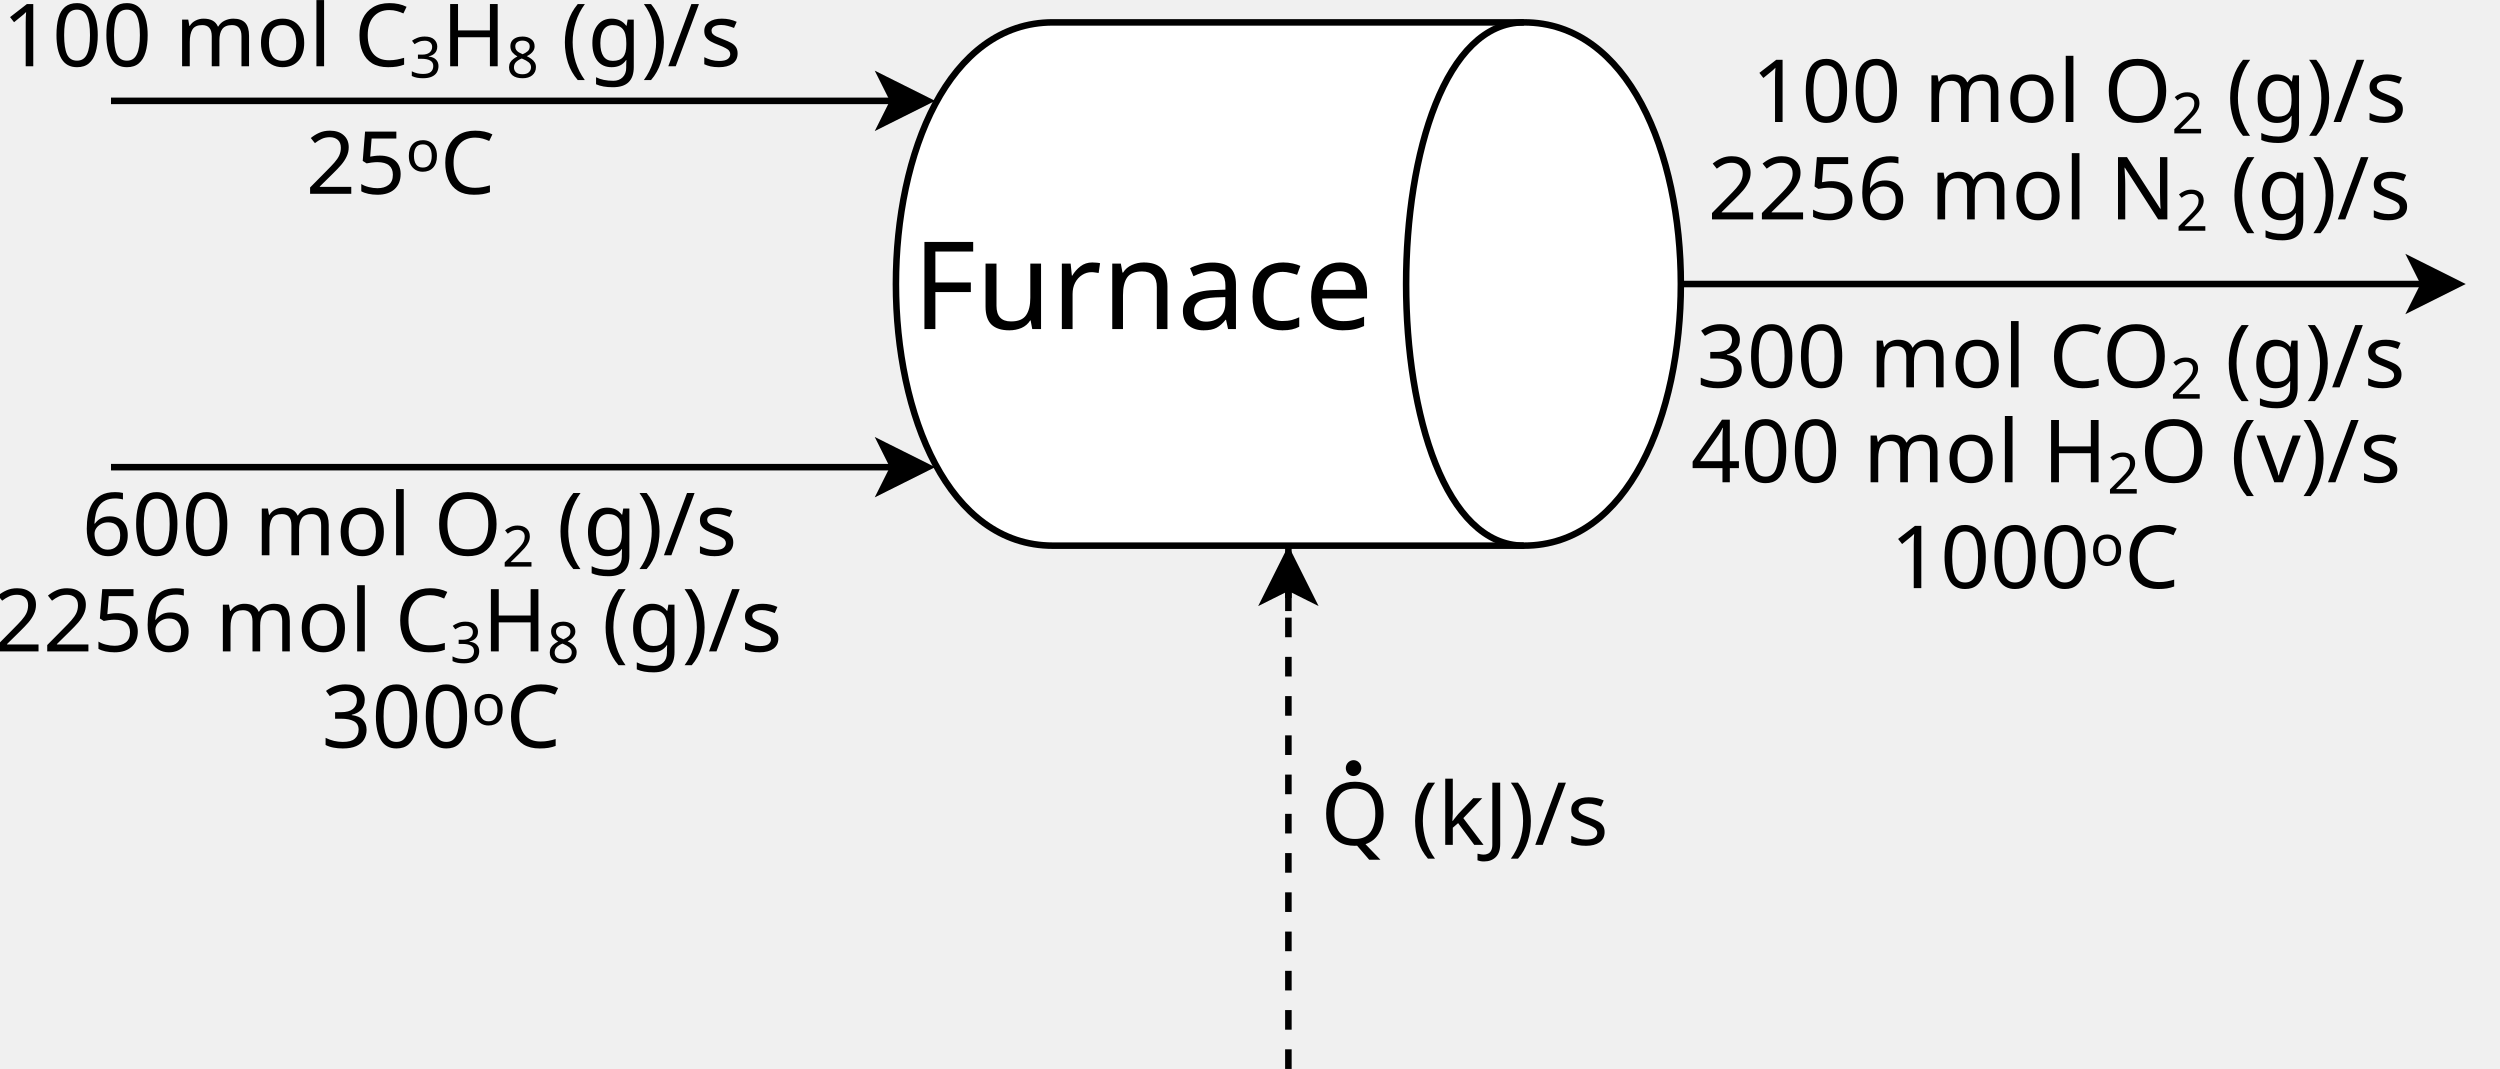
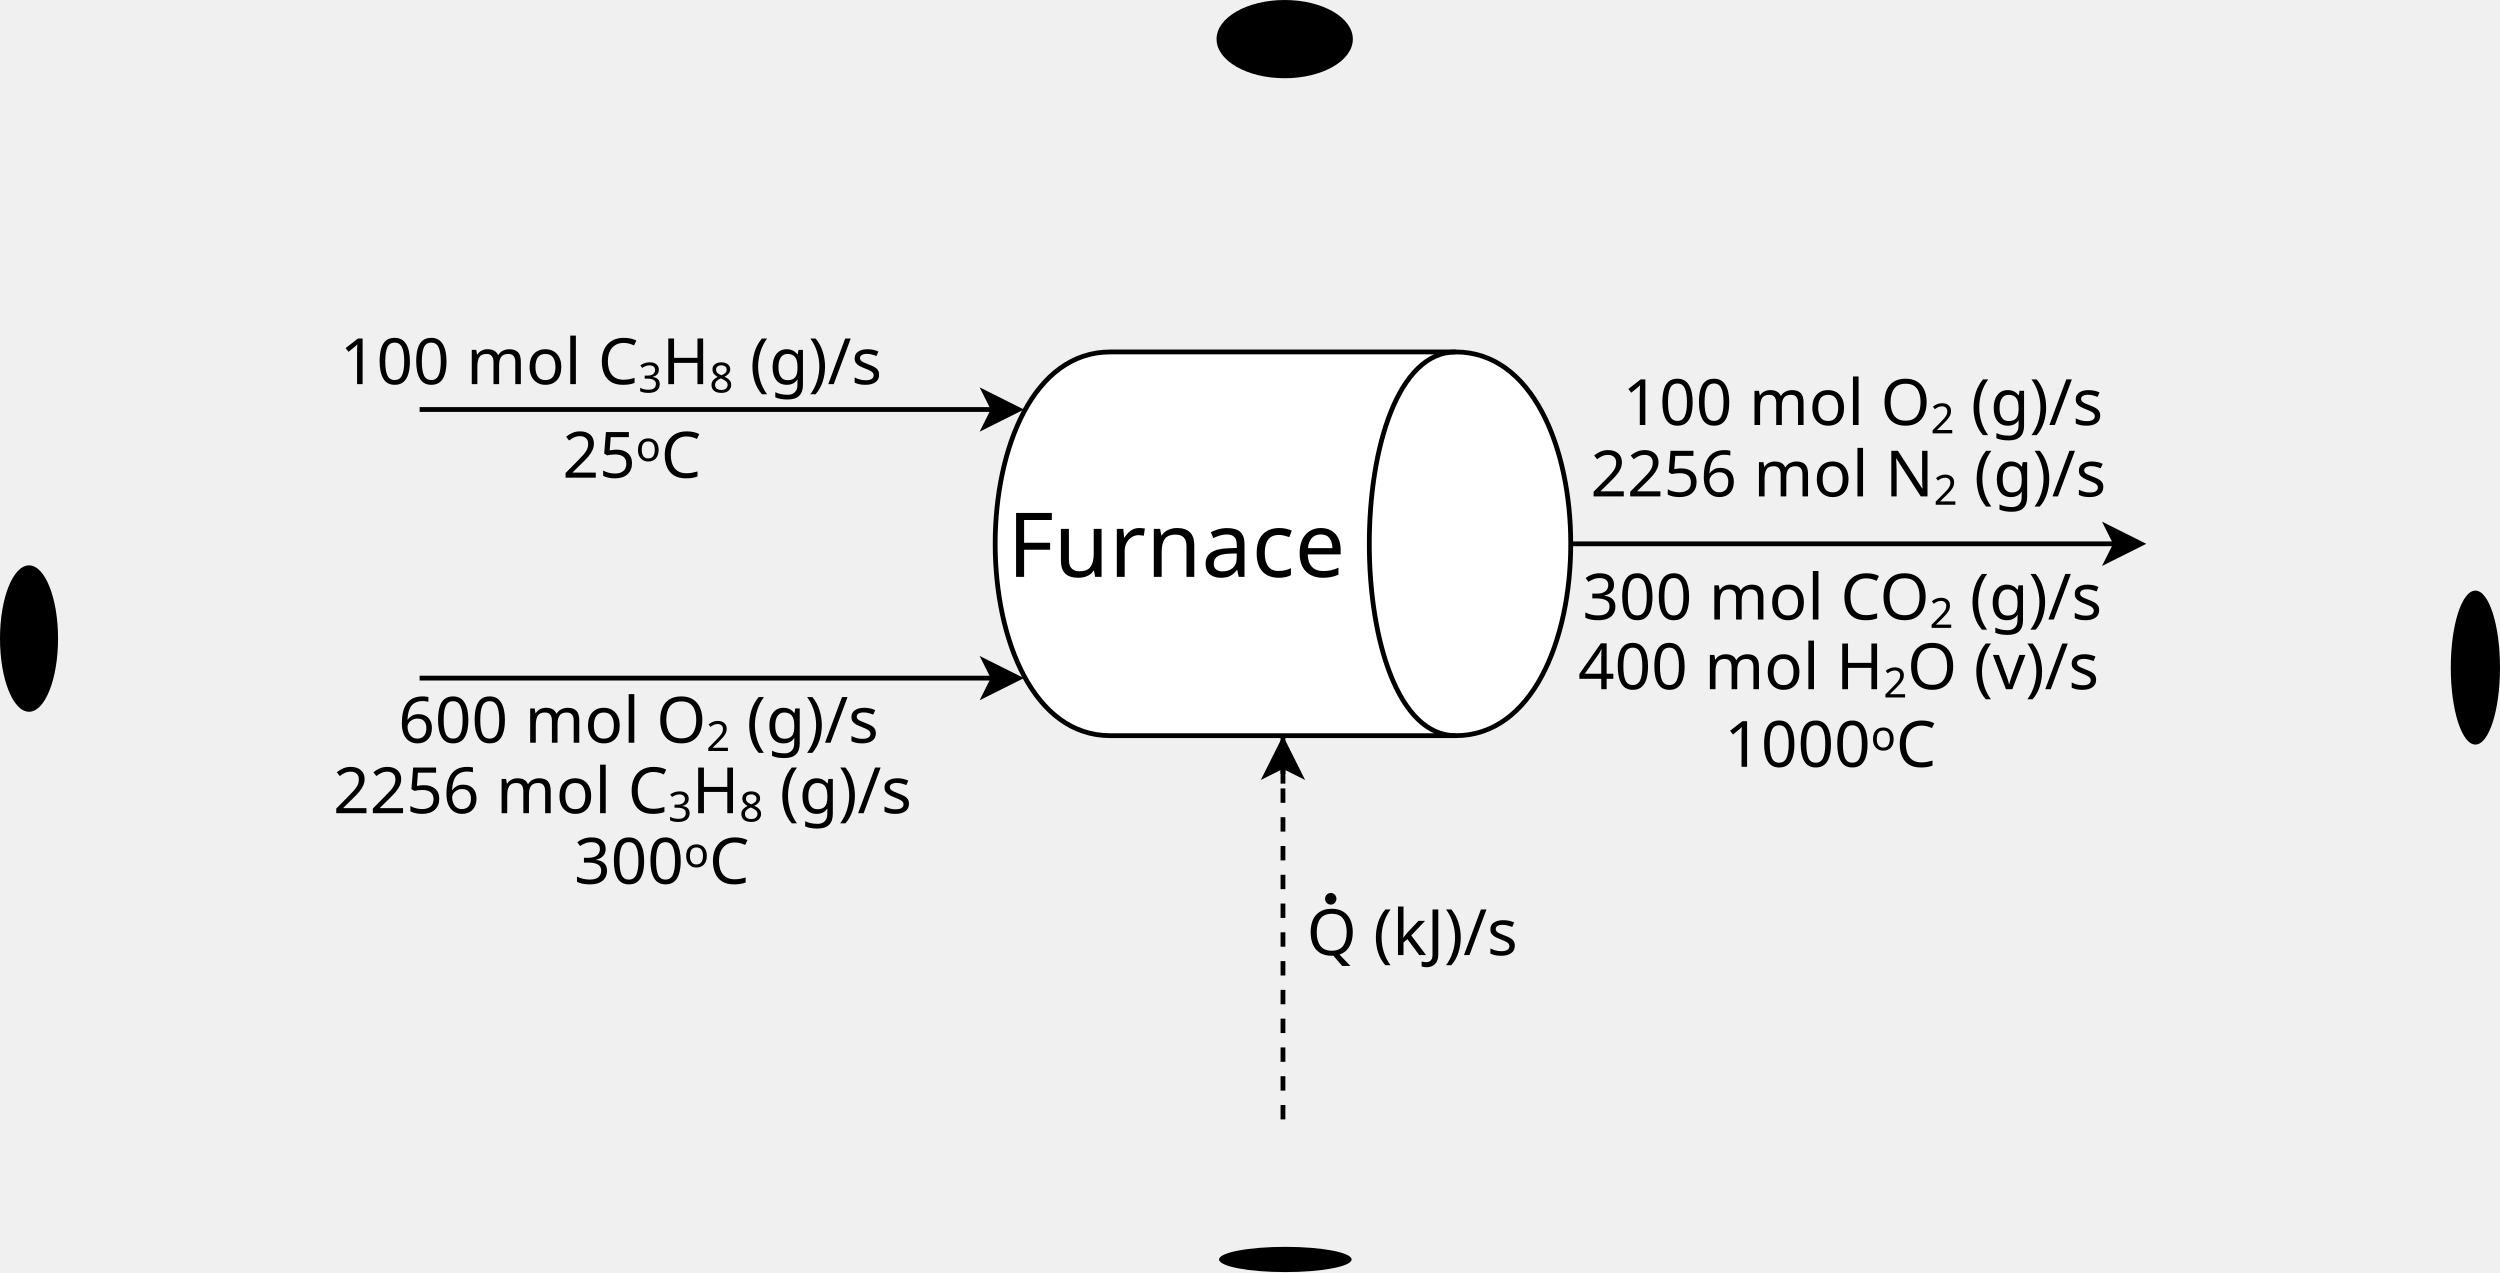
- <svg xmlns="http://www.w3.org/2000/svg" width="382.202" height="163.421" version="1.1" content="&lt;mxfile userAgent=&quot;Mozilla/5.0 (Windows NT 6.3; Win64; x64) AppleWebKit/537.36 (KHTML, like Gecko) Chrome/60.0.311.78 Safari/537.36&quot; version=&quot;7.1.0&quot; editor=&quot;www.draw.io&quot; type=&quot;google&quot;&gt;&lt;diagram id=&quot;76cbaaad-8cb0-e010-729c-65f6030b0ed0&quot; name=&quot;Page-1&quot;&gt;5ZdBb5swFMc/DcdNBuOUHte02y6TKuWw9ejaL2AVMDJOgX36mdgQMG2XRlk7bTlEfn/sZ/v/ezZJgNdF+0XRKvsmOeRBhHgb4OsgimKCzHcvdFYgBFshVYJbKTwIG/ETnOjGpTvBoZ511FLmWlRzkcmyBKZnGlVKNvNuW5nPZ61oCgthw2i+VL8LrjOrJsO2ev0riDQbZg6Re3JP2UOq5K508wUR3u4/9nFBh1yuf51RLpuJhG8CvFZSatsq2jXkvbWDbXbc52eejutWUOpjBkQojLb8PkkIwyuGLj64DI8038Gwhf1CdTeYY9Zc9U3W5aLkoAJ81WRCw6airNcbUxJGy3SRmyg0TSU11UKWJrxEJnZzgNLQPrvwcLTDVBnIArTqTBc3YHSw8+JmwstJ2RTV0I+6EknH1AebTMM5daRr0e9dg5J/6iuzNy6ndS3Y3COzb9X9MAH6GJIhvtvHl2N8C0qY1faeXx+MBL6oZs9Gc3yoSkG/BH1p9cRK8oSVg6YgN3Qf50t4yl43w60UZnEjycQDSaJ5hlruFAM3aFrKXp7xDLpEGHukrQWLRHvY465P44/Pyj/5n/ljlJzIP/YSkbfjH5+Bfyu0xU9cdPdqyNaqvxFy6FGOL9BplGOP8lg+b0CZvIpyKUsjXnFaZ8Ad5AnvY6m+F7Fo5RFDJxLzE2H/DfwHia3OeC+H80uZ/CPX7wKP/9o8+v71E53tZJrw8IvYdj/868A3vwA=&lt;/diagram&gt;&lt;/mxfile&gt;" id="svg36">
+ <svg xmlns="http://www.w3.org/2000/svg" width="521.22" height="265.214" version="1.1" content="&lt;mxfile userAgent=&quot;Mozilla/5.0 (Windows NT 6.3; Win64; x64) AppleWebKit/537.36 (KHTML, like Gecko) Chrome/60.0.311.78 Safari/537.36&quot; version=&quot;7.1.0&quot; editor=&quot;www.draw.io&quot; type=&quot;google&quot;&gt;&lt;diagram id=&quot;76cbaaad-8cb0-e010-729c-65f6030b0ed0&quot; name=&quot;Page-1&quot;&gt;5ZdBb5swFMc/DcdNBuOUHte02y6TKuWw9ejaL2AVMDJOgX36mdgQMG2XRlk7bTlEfn/sZ/v/ezZJgNdF+0XRKvsmOeRBhHgb4OsgimKCzHcvdFYgBFshVYJbKTwIG/ETnOjGpTvBoZ511FLmWlRzkcmyBKZnGlVKNvNuW5nPZ61oCgthw2i+VL8LrjOrJsO2ev0riDQbZg6Re3JP2UOq5K508wUR3u4/9nFBh1yuf51RLpuJhG8CvFZSatsq2jXkvbWDbXbc52eejutWUOpjBkQojLb8PkkIwyuGLj64DI8038Gwhf1CdTeYY9Zc9U3W5aLkoAJ81WRCw6airNcbUxJGy3SRmyg0TSU11UKWJrxEJnZzgNLQPrvwcLTDVBnIArTqTBc3YHSw8+JmwstJ2RTV0I+6EknH1AebTMM5daRr0e9dg5J/6iuzNy6ndS3Y3COzb9X9MAH6GJIhvtvHl2N8C0qY1faeXx+MBL6oZs9Gc3yoSkG/BH1p9cRK8oSVg6YgN3Qf50t4yl43w60UZnEjycQDSaJ5hlruFAM3aFrKXp7xDLpEGHukrQWLRHvY465P44/Pyj/5n/ljlJzIP/YSkbfjH5+Bfyu0xU9cdPdqyNaqvxFy6FGOL9BplGOP8lg+b0CZvIpyKUsjXnFaZ8Ad5AnvY6m+F7Fo5RFDJxLzE2H/DfwHia3OeC+H80uZ/CPX7wKP/9o8+v71E53tZJrw8IvYdj/868A3vwA=&lt;/diagram&gt;&lt;/mxfile&gt;" id="svg36">
  <defs id="defs10" />
-   <g transform="translate(9.969008,3.420906)" id="g34">
+   <g transform="translate(80.48236,73.37814)" id="g34">
    <path d="m 147,4 c 0,-32 80,-32 80,0 v 72 c 0,32 -80,32 -80,0 z" stroke-miterlimit="10" transform="rotate(90,187,40)" pointer-events="none" id="path12" style="fill:#ffffff;stroke:#000000;stroke-miterlimit:10" />
    <path d="m 147,4 c 0,24 80,24 80,0" stroke-miterlimit="10" transform="rotate(90,187,40)" pointer-events="none" id="path14" style="fill:none;stroke:#000000;stroke-miterlimit:10" />
    <path d="M 7,12 H 126.63" stroke-miterlimit="10" pointer-events="none" id="path16" style="fill:none;stroke:#000000;stroke-miterlimit:10" />
    <path d="m 131.88,12 -7,3.5 1.75,-3.5 -1.75,-3.5 z" stroke-miterlimit="10" pointer-events="none" id="path18" style="fill:#000000;stroke:#000000;stroke-miterlimit:10" />
    <path d="M 7,68 H 126.63" stroke-miterlimit="10" pointer-events="none" id="path20" style="fill:none;stroke:#000000;stroke-miterlimit:10" />
    <path d="m 131.88,68 -7,3.5 1.75,-3.5 -1.75,-3.5 z" stroke-miterlimit="10" pointer-events="none" id="path22" style="fill:#000000;stroke:#000000;stroke-miterlimit:10" />
    <path d="M 247,40 H 360.63" stroke-miterlimit="10" pointer-events="none" id="path24" style="fill:none;stroke:#000000;stroke-miterlimit:10" />
    <path d="m 365.88,40 -7,3.5 1.75,-3.5 -1.75,-3.5 z" stroke-miterlimit="10" pointer-events="none" id="path26" style="fill:#000000;stroke:#000000;stroke-miterlimit:10" />
    <path d="M 187,160 V 80" stroke-miterlimit="10" pointer-events="none" id="path28" style="fill:none;stroke:#000000;stroke-miterlimit:10;stroke-dasharray:3, 3" />
    <path d="M 187,90 V 86.37" stroke-miterlimit="10" pointer-events="none" id="path30" style="fill:none;stroke:#000000;stroke-miterlimit:10" />
    <path d="m 187,81.12 3.5,7 -3.5,-1.75 -3.5,1.75 z" stroke-miterlimit="10" pointer-events="none" id="path32" style="fill:#000000;stroke:#000000;stroke-miterlimit:10" />
  </g>
-   <text xml:space="preserve" style="font-style:normal;font-weight:normal;font-size:40px;line-height:1.25;font-family:sans-serif;letter-spacing:0px;word-spacing:0px;fill:#000000;fill-opacity:1;stroke:none" x="139.516" y="50.316" id="text44">
-     <tspan id="tspan42" x="139.516" y="50.316" style="font-size:18.667px">Furnace</tspan>
+   <text xml:space="preserve" style="font-style:normal;font-weight:normal;font-size:40px;line-height:1.25;font-family:sans-serif;letter-spacing:0px;word-spacing:0px;fill:#000000;fill-opacity:1;stroke:none" x="210.029" y="120.273" id="text44">
+     <tspan id="tspan42" x="210.029" y="120.273" style="font-size:18.667px">Furnace</tspan>
  </text>
-   <text xml:space="preserve" style="font-style:normal;font-weight:normal;font-size:40px;line-height:1.25;font-family:sans-serif;letter-spacing:0px;word-spacing:0px;fill:#000000;fill-opacity:1;stroke:none" x="0.353" y="10.13" id="text48">
-     <tspan id="tspan46" x="0.353" y="10.13" style="font-size:13.333px">100 mol C<tspan style="font-size:65%;baseline-shift:sub" id="tspan140">3</tspan>H<tspan style="font-size:65%;baseline-shift:sub" id="tspan142">8</tspan> (g)/s</tspan>
+   <text xml:space="preserve" style="font-style:normal;font-weight:normal;font-size:40px;line-height:1.25;font-family:sans-serif;letter-spacing:0px;word-spacing:0px;fill:#000000;fill-opacity:1;stroke:none" x="70.866" y="80.087" id="text48">
+     <tspan id="tspan46" x="70.866" y="80.087" style="font-size:13.333px">100 mol C<tspan style="font-size:65%;baseline-shift:sub" id="tspan140">3</tspan>H<tspan style="font-size:65%;baseline-shift:sub" id="tspan142">8</tspan> (g)/s</tspan>
  </text>
-   <text xml:space="preserve" style="font-style:normal;font-weight:normal;font-size:40px;line-height:1.25;font-family:sans-serif;letter-spacing:0px;word-spacing:0px;fill:#000000;fill-opacity:1;stroke:none" x="12.533" y="84.888" id="text48-4">
-     <tspan id="tspan46-9" x="12.533" y="84.888" style="font-size:13.333px">600 mol O<tspan style="font-size:65%;baseline-shift:sub" id="tspan146">2</tspan> (g)/s</tspan>
+   <text xml:space="preserve" style="font-style:normal;font-weight:normal;font-size:40px;line-height:1.25;font-family:sans-serif;letter-spacing:0px;word-spacing:0px;fill:#000000;fill-opacity:1;stroke:none" x="83.047" y="154.845" id="text48-4">
+     <tspan id="tspan46-9" x="83.047" y="154.845" style="font-size:13.333px">600 mol O<tspan style="font-size:65%;baseline-shift:sub" id="tspan146">2</tspan> (g)/s</tspan>
  </text>
-   <text xml:space="preserve" style="font-style:normal;font-weight:normal;font-size:40px;line-height:1.25;font-family:sans-serif;letter-spacing:0px;word-spacing:0px;fill:#000000;fill-opacity:1;stroke:none" x="-1.048" y="99.586" id="text48-41">
-     <tspan id="tspan46-4" x="-1.048" y="99.586" style="font-size:13.333px">2256 mol C<tspan style="font-size:65%;baseline-shift:sub" id="tspan148">3</tspan>H<tspan style="font-size:65%;baseline-shift:sub" id="tspan150">8</tspan> (g)/s</tspan>
+   <text xml:space="preserve" style="font-style:normal;font-weight:normal;font-size:40px;line-height:1.25;font-family:sans-serif;letter-spacing:0px;word-spacing:0px;fill:#000000;fill-opacity:1;stroke:none" x="69.465" y="169.543" id="text48-41">
+     <tspan id="tspan46-4" x="69.465" y="169.543" style="font-size:13.333px">2256 mol C<tspan style="font-size:65%;baseline-shift:sub" id="tspan148">3</tspan>H<tspan style="font-size:65%;baseline-shift:sub" id="tspan150">8</tspan> (g)/s</tspan>
  </text>
-   <text xml:space="preserve" style="font-style:normal;font-weight:normal;font-size:40px;line-height:1.25;font-family:sans-serif;letter-spacing:0px;word-spacing:0px;fill:#000000;fill-opacity:1;stroke:none" x="46.766" y="29.632" id="text48-3">
-     <tspan id="tspan46-48" x="46.766" y="29.632" style="font-size:13.333px">25<tspan style="font-size:65%;baseline-shift:super" id="tspan144">o</tspan>C</tspan>
+   <text xml:space="preserve" style="font-style:normal;font-weight:normal;font-size:40px;line-height:1.25;font-family:sans-serif;letter-spacing:0px;word-spacing:0px;fill:#000000;fill-opacity:1;stroke:none" x="117.279" y="99.59" id="text48-3">
+     <tspan id="tspan46-48" x="117.279" y="99.59" style="font-size:13.333px">25<tspan style="font-size:65%;baseline-shift:super" id="tspan144">o</tspan>C</tspan>
  </text>
-   <text xml:space="preserve" style="font-style:normal;font-weight:normal;font-size:40px;line-height:1.25;font-family:sans-serif;letter-spacing:0px;word-spacing:0px;fill:#000000;fill-opacity:1;stroke:none" x="49.184" y="114.283" id="text48-45">
-     <tspan id="tspan46-2" x="49.184" y="114.283" style="font-size:13.333px">300<tspan style="font-size:65%;baseline-shift:super" id="tspan152">o</tspan>C</tspan>
+   <text xml:space="preserve" style="font-style:normal;font-weight:normal;font-size:40px;line-height:1.25;font-family:sans-serif;letter-spacing:0px;word-spacing:0px;fill:#000000;fill-opacity:1;stroke:none" x="119.698" y="184.241" id="text48-45">
+     <tspan id="tspan46-2" x="119.698" y="184.241" style="font-size:13.333px">300<tspan style="font-size:65%;baseline-shift:super" id="tspan152">o</tspan>C</tspan>
  </text>
-   <text xml:space="preserve" style="font-style:normal;font-weight:normal;font-size:40px;line-height:1.25;font-family:sans-serif;letter-spacing:0px;word-spacing:0px;fill:#000000;fill-opacity:1;stroke:none" x="201.929" y="129.167" id="text48-0">
-     <tspan id="tspan46-8" x="201.929" y="129.167" style="font-size:13.333px">Q (kJ)/s</tspan>
+   <text xml:space="preserve" style="font-style:normal;font-weight:normal;font-size:40px;line-height:1.25;font-family:sans-serif;letter-spacing:0px;word-spacing:0px;fill:#000000;fill-opacity:1;stroke:none" x="272.442" y="199.124" id="text48-0">
+     <tspan id="tspan46-8" x="272.442" y="199.124" style="font-size:13.333px">Q (kJ)/s</tspan>
  </text>
-   <text xml:space="preserve" style="font-style:normal;font-weight:normal;font-size:40px;line-height:1.25;font-family:sans-serif;letter-spacing:0px;word-spacing:0px;fill:#000000;fill-opacity:1;stroke:none" x="267.789" y="18.656" id="text48-417">
-     <tspan id="tspan46-6" x="267.789" y="18.656" style="font-size:13.333px">100 mol O<tspan style="font-size:65%;baseline-shift:sub" id="tspan154">2</tspan> (g)/s</tspan>
+   <text xml:space="preserve" style="font-style:normal;font-weight:normal;font-size:40px;line-height:1.25;font-family:sans-serif;letter-spacing:0px;word-spacing:0px;fill:#000000;fill-opacity:1;stroke:none" x="338.302" y="88.613" id="text48-417">
+     <tspan id="tspan46-6" x="338.302" y="88.613" style="font-size:13.333px">100 mol O<tspan style="font-size:65%;baseline-shift:sub" id="tspan154">2</tspan> (g)/s</tspan>
  </text>
-   <text xml:space="preserve" style="font-style:normal;font-weight:normal;font-size:40px;line-height:1.25;font-family:sans-serif;letter-spacing:0px;word-spacing:0px;fill:#000000;fill-opacity:1;stroke:none" x="261.091" y="33.539" id="text48-7">
-     <tspan id="tspan46-27" x="261.091" y="33.539" style="font-size:13.333px">2256 mol N<tspan style="font-size:65%;baseline-shift:sub" id="tspan156">2</tspan> (g)/s</tspan>
+   <text xml:space="preserve" style="font-style:normal;font-weight:normal;font-size:40px;line-height:1.25;font-family:sans-serif;letter-spacing:0px;word-spacing:0px;fill:#000000;fill-opacity:1;stroke:none" x="331.605" y="103.497" id="text48-7">
+     <tspan id="tspan46-27" x="331.605" y="103.497" style="font-size:13.333px">2256 mol N<tspan style="font-size:65%;baseline-shift:sub" id="tspan156">2</tspan> (g)/s</tspan>
  </text>
-   <text xml:space="preserve" style="font-style:normal;font-weight:normal;font-size:40px;line-height:1.25;font-family:sans-serif;letter-spacing:0px;word-spacing:0px;fill:#000000;fill-opacity:1;stroke:none" x="259.417" y="59.214" id="text48-9">
-     <tspan id="tspan46-7" x="259.417" y="59.214" style="font-size:13.333px">300 mol CO<tspan style="font-size:65%;baseline-shift:sub" id="tspan158">2</tspan> (g)/s</tspan>
+   <text xml:space="preserve" style="font-style:normal;font-weight:normal;font-size:40px;line-height:1.25;font-family:sans-serif;letter-spacing:0px;word-spacing:0px;fill:#000000;fill-opacity:1;stroke:none" x="329.93" y="129.171" id="text48-9">
+     <tspan id="tspan46-7" x="329.93" y="129.171" style="font-size:13.333px">300 mol CO<tspan style="font-size:65%;baseline-shift:sub" id="tspan158">2</tspan> (g)/s</tspan>
  </text>
-   <text xml:space="preserve" style="font-style:normal;font-weight:normal;font-size:40px;line-height:1.25;font-family:sans-serif;letter-spacing:0px;word-spacing:0px;fill:#000000;fill-opacity:1;stroke:none" x="258.487" y="73.725" id="text48-37">
-     <tspan id="tspan46-25" x="258.487" y="73.725" style="font-size:13.333px">400 mol H<tspan style="font-size:65%;baseline-shift:sub" id="tspan160">2</tspan>O (v)/s</tspan>
+   <text xml:space="preserve" style="font-style:normal;font-weight:normal;font-size:40px;line-height:1.25;font-family:sans-serif;letter-spacing:0px;word-spacing:0px;fill:#000000;fill-opacity:1;stroke:none" x="329" y="143.683" id="text48-37">
+     <tspan id="tspan46-25" x="329" y="143.683" style="font-size:13.333px">400 mol H<tspan style="font-size:65%;baseline-shift:sub" id="tspan160">2</tspan>O (v)/s</tspan>
  </text>
-   <text xml:space="preserve" style="font-style:normal;font-weight:normal;font-size:40px;line-height:1.25;font-family:sans-serif;letter-spacing:0px;word-spacing:0px;fill:#000000;fill-opacity:1;stroke:none" x="288.998" y="89.911" id="text48-34">
-     <tspan id="tspan46-63" x="288.998" y="89.911" style="font-size:13.333px">1000<tspan style="font-size:65%;baseline-shift:super" id="tspan162">o</tspan>C</tspan>
+   <text xml:space="preserve" style="font-style:normal;font-weight:normal;font-size:40px;line-height:1.25;font-family:sans-serif;letter-spacing:0px;word-spacing:0px;fill:#000000;fill-opacity:1;stroke:none" x="359.512" y="159.869" id="text48-34">
+     <tspan id="tspan46-63" x="359.512" y="159.869" style="font-size:13.333px">1000<tspan style="font-size:65%;baseline-shift:super" id="tspan162">o</tspan>C</tspan>
  </text>
-   <ellipse id="path164" cx="206.933" cy="117.43" rx="1.184" ry="1.217" />
+   <ellipse id="path164" cx="277.446" cy="187.387" rx="1.184" ry="1.217" />
+   <ellipse id="path166" cx="267.845" cy="8.156" rx="14.208" ry="8.156" />
+   <ellipse id="path168" cx="516.089" cy="139.185" rx="5.131" ry="16.05" />
+   <ellipse id="path170" cx="6.052" cy="133.133" rx="6.052" ry="15.26" />
+   <ellipse id="path172" cx="267.977" cy="262.583" rx="13.813" ry="2.631" />
</svg>
